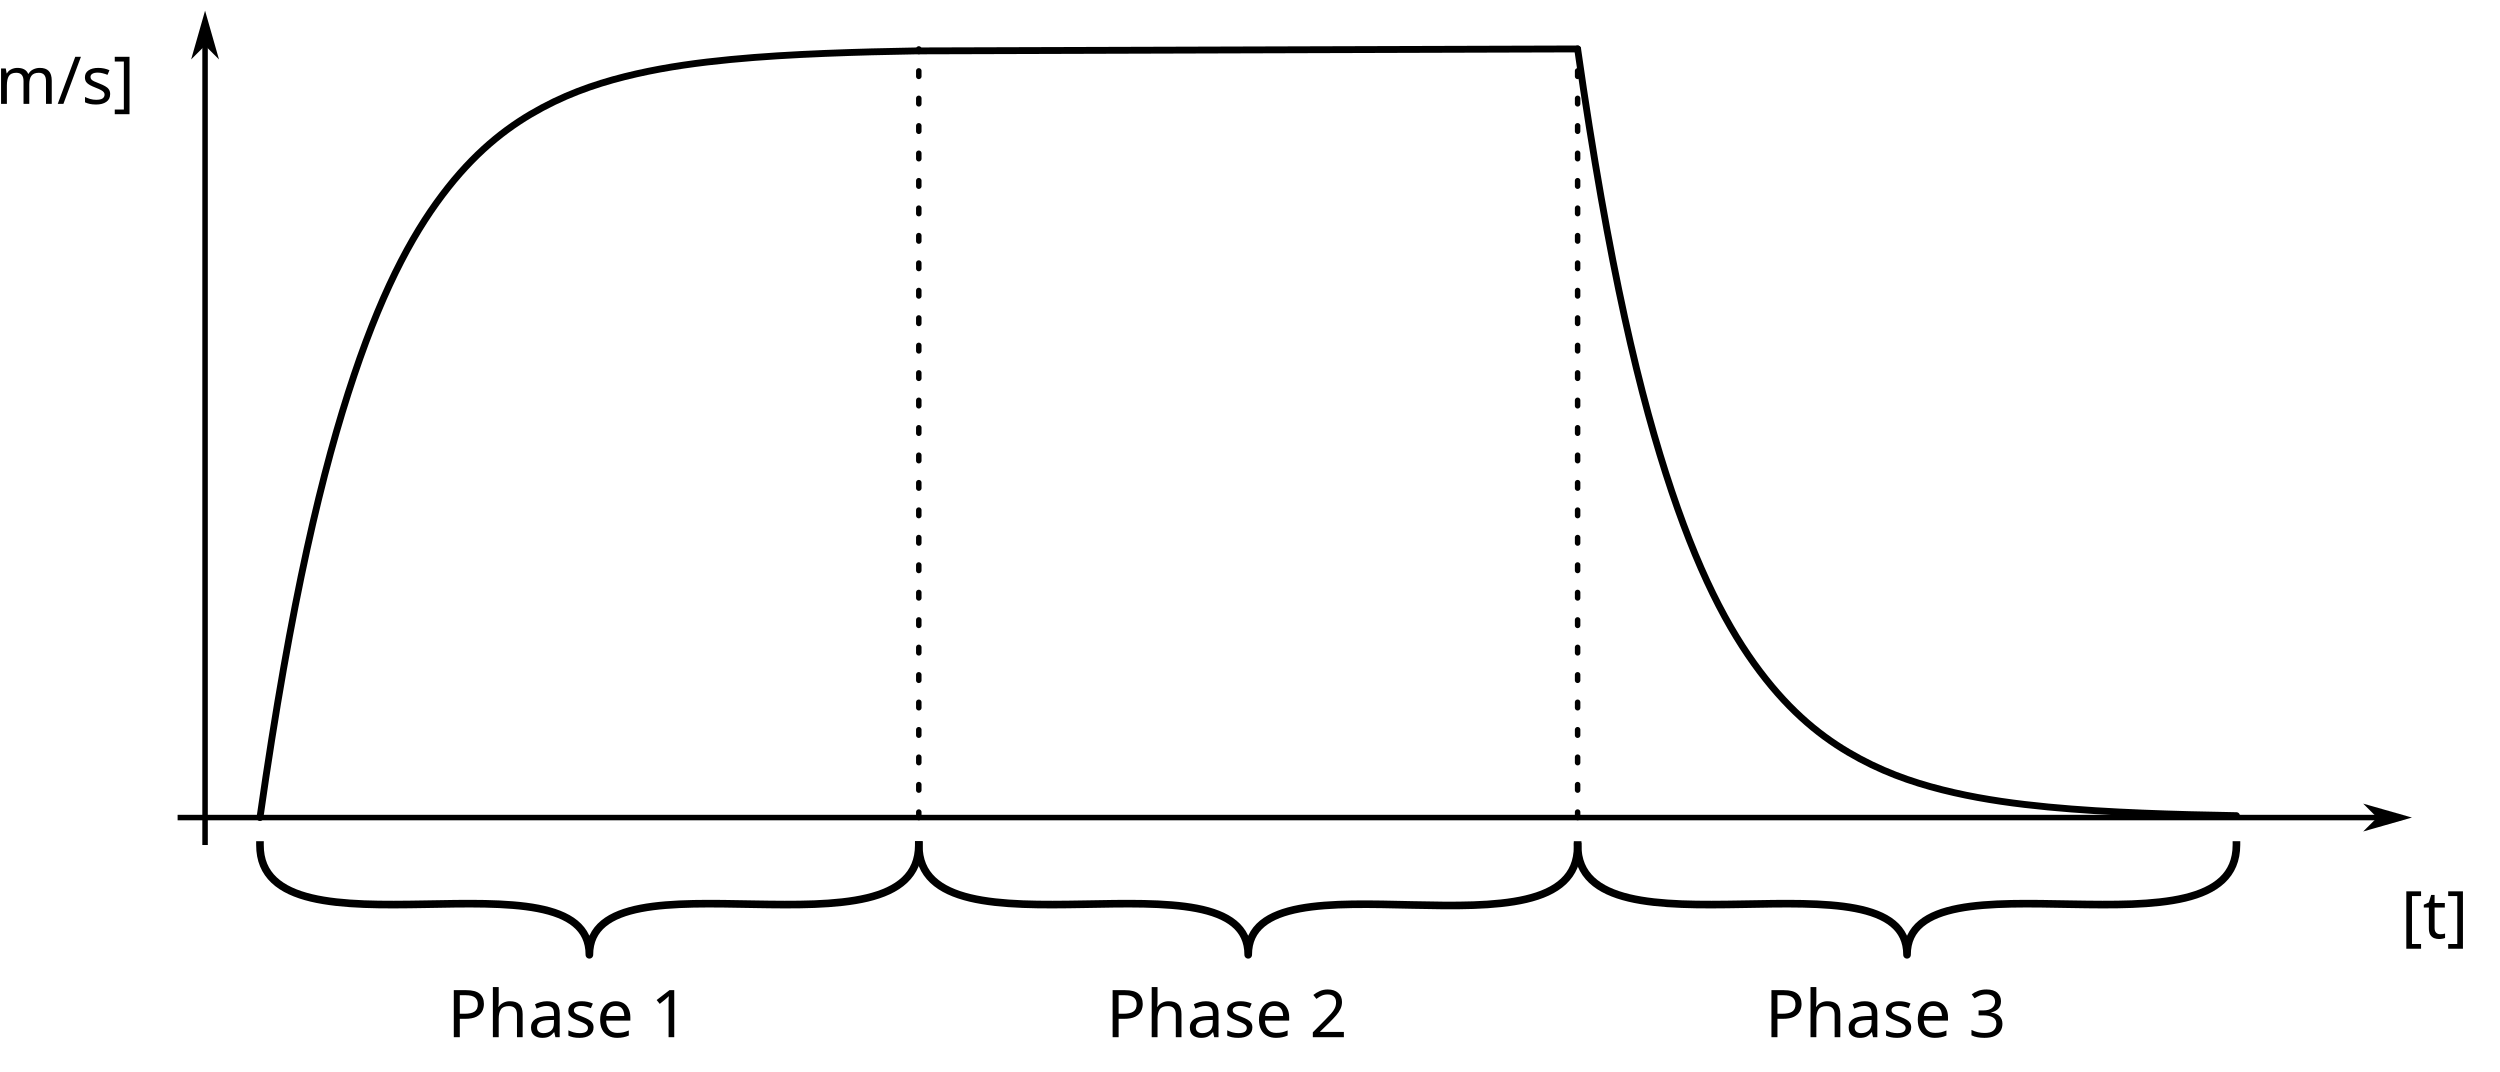
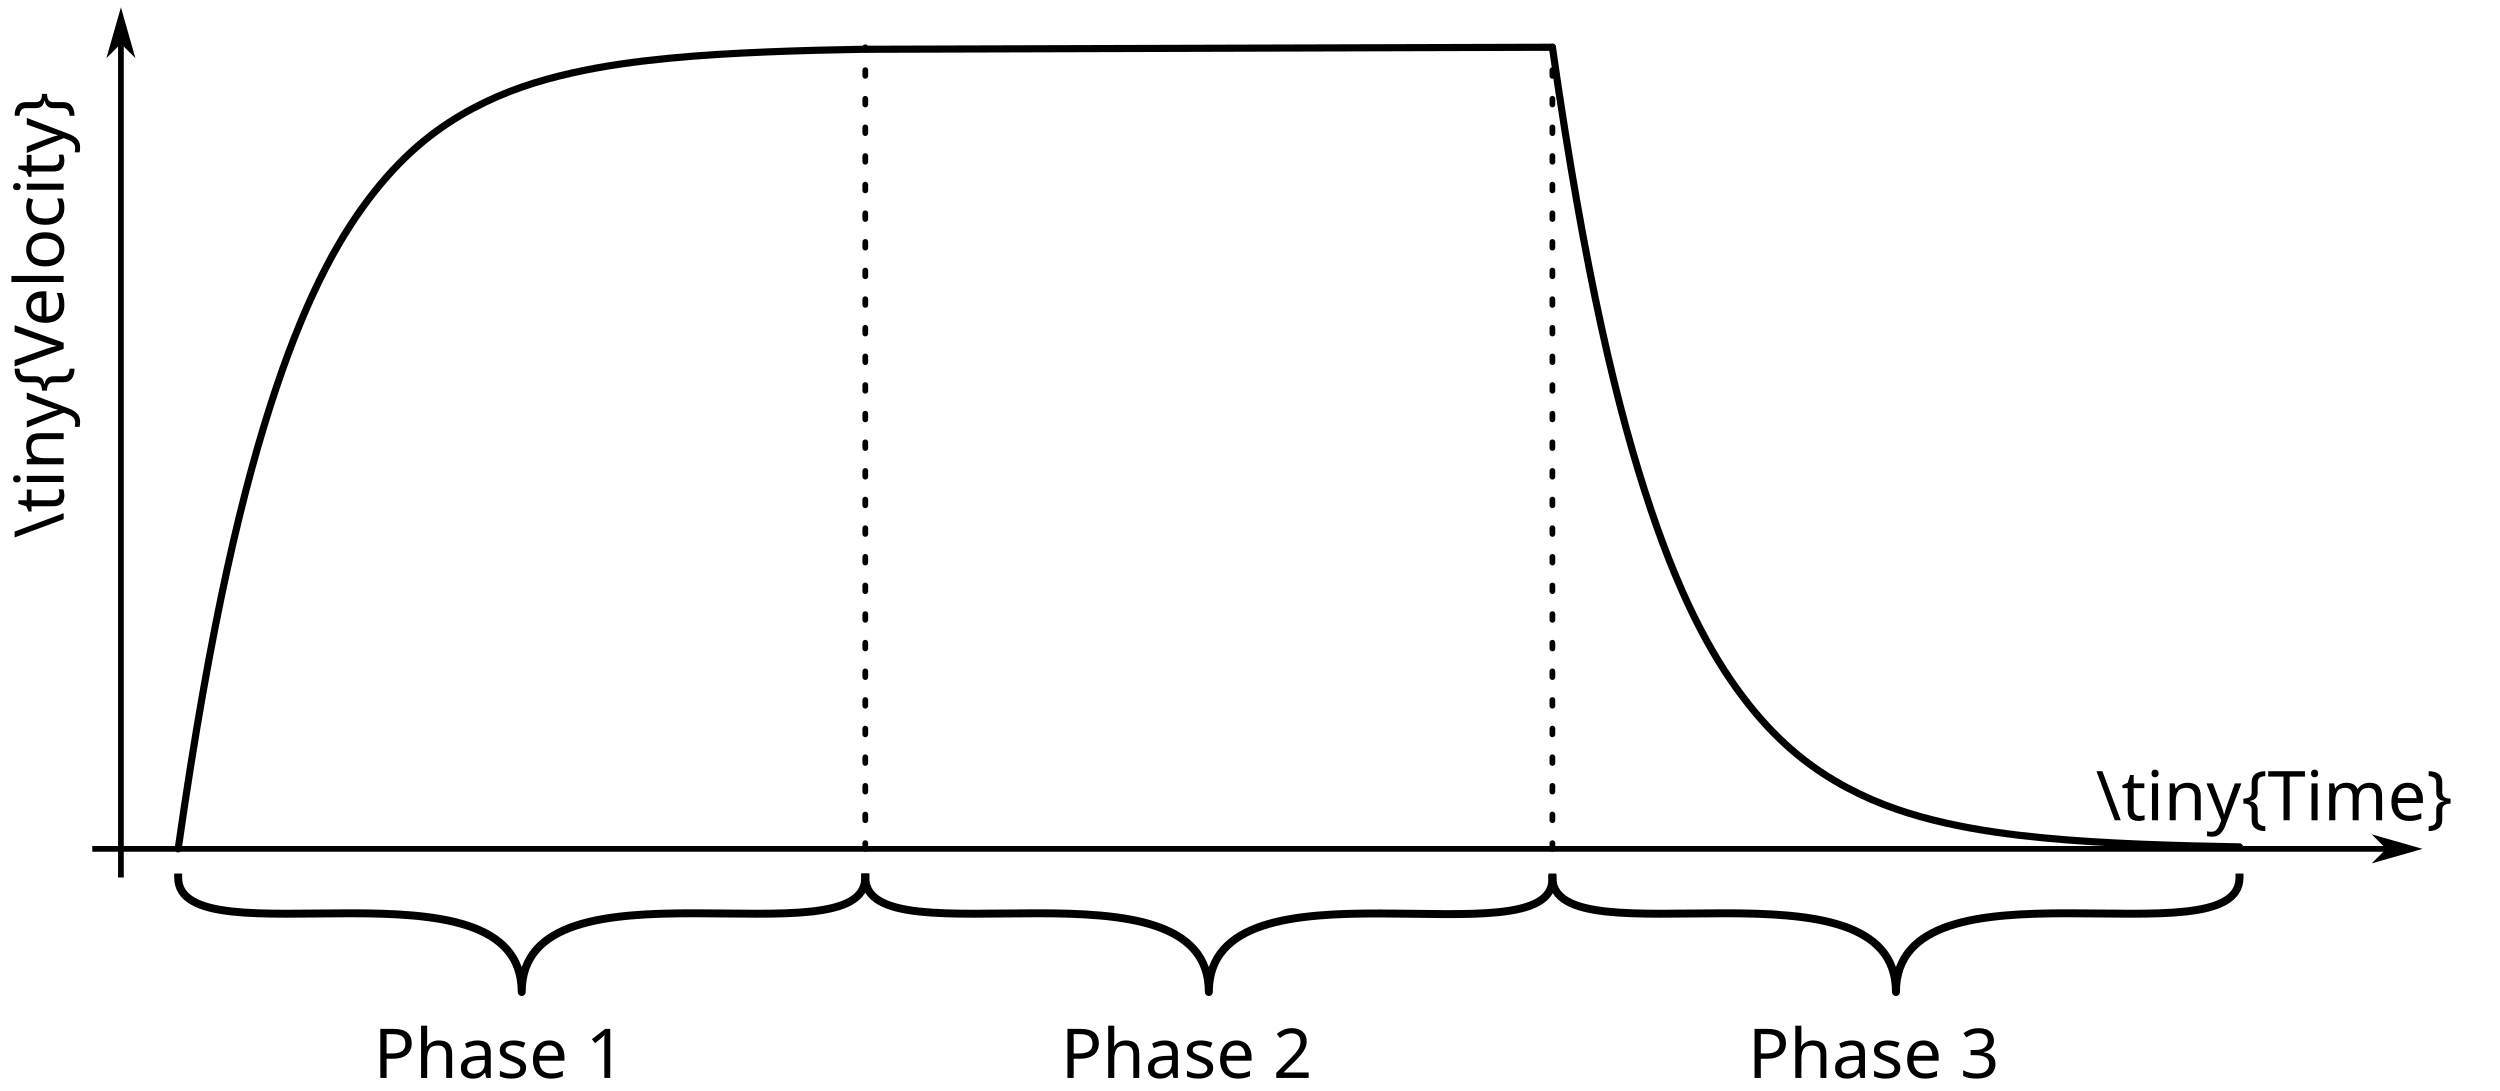
- <svg xmlns="http://www.w3.org/2000/svg" version="1.1" id="svg2" height="195.082" width="455.357">
+ <svg xmlns="http://www.w3.org/2000/svg" version="1.1" id="svg2" height="190.42" width="436.611">
  <defs id="defs4">
    <marker orient="auto" refY="0" refX="0" id="Arrow1Mend" style="overflow:visible">
      <path id="path3791" d="M 0,0 5,-5 -12.5,0 5,5 0,0 z" style="fill-rule:evenodd;stroke:#000000;stroke-width:1pt" transform="matrix(-0.4,0,0,-0.4,-4,0)" />
    </marker>
    <marker orient="auto" refY="0" refX="0" id="Arrow1Lend" style="overflow:visible">
      <path id="path3785" d="M 0,0 5,-5 -12.5,0 5,5 0,0 z" style="fill-rule:evenodd;stroke:#000000;stroke-width:1pt" transform="matrix(-0.8,0,0,-0.8,-10,0)" />
    </marker>
  </defs>
-   <g id="layer1" transform="translate(-162.6484,-188.4497)">
-     <path style="fill:none;stroke:#000000;stroke-width:1.39;stroke-linecap:square;stroke-linejoin:round;stroke-miterlimit:4;stroke-opacity:1;stroke-dasharray:none" d="m 330,342.362 c -0.044,22.102 60,0 60,20 0,-20 59.956,2.372 60,-19.73" id="path3831-6-1" />
+   <g id="layer1" transform="translate(-178.8828,-189.1122)">
+     <path style="fill:none;stroke:#000000;stroke-width:1.39;stroke-linecap:square;stroke-linejoin:round;stroke-miterlimit:4;stroke-opacity:1;stroke-dasharray:none" d="m 330,342.362 c 0,15 60,-5 60,20 0,-25 60,-5 60,-19.73" id="path3831-6-1" />
    <text xml:space="preserve" style="font-size:6px;font-style:normal;font-weight:normal;text-align:center;line-height:125%;letter-spacing:0px;word-spacing:0px;text-anchor:middle;fill:#000000;fill-opacity:1;stroke:none;font-family:Sans" x="270" y="377.362" id="text3791">
      <tspan id="tspan3793" x="270" y="377.362" style="font-size:12px">Phase 1</tspan>
    </text>
    <text xml:space="preserve" style="font-size:6px;font-style:normal;font-weight:normal;text-align:center;line-height:125%;letter-spacing:0px;word-spacing:0px;text-anchor:middle;fill:#000000;fill-opacity:1;stroke:none;font-family:Sans" x="390" y="377.362" id="text3795">
      <tspan x="390" y="377.362" id="tspan3799" style="font-size:12px">Phase 2</tspan>
    </text>
    <text xml:space="preserve" style="font-size:6px;font-style:normal;font-weight:normal;text-align:center;line-height:125%;letter-spacing:0px;word-spacing:0px;text-anchor:middle;fill:#000000;fill-opacity:1;stroke:none;font-family:Sans" x="510" y="377.362" id="text3801">
      <tspan id="tspan3803" x="510" y="377.362" style="font-size:12px">Phase 3</tspan>
    </text>
    <path style="fill:none;stroke:#000000;stroke-width:1;stroke-linecap:round;stroke-linejoin:round;stroke-miterlimit:4;stroke-opacity:1;stroke-dasharray:1, 4;stroke-dashoffset:0" d="m 330,337.362 0,-140" id="path3805" />
    <path style="fill:none;stroke:#000000;stroke-width:1;stroke-linecap:round;stroke-linejoin:round;stroke-miterlimit:4;stroke-opacity:1;stroke-dasharray:1, 4;stroke-dashoffset:0" d="m 450,337.362 0,-140" id="path3807" />
    <path style="fill:none;stroke:#000000;stroke-width:1px;stroke-linecap:butt;stroke-linejoin:miter;stroke-opacity:1;marker-end:url(#Arrow1Mend)" d="m -7.392,147.5 0,-150" id="path3006" transform="translate(207.3917,194.8622)" />
    <path style="fill:none;stroke:#000000;stroke-width:1px;stroke-linecap:butt;stroke-linejoin:miter;stroke-opacity:1;marker-end:url(#Arrow1Mend)" d="m -12.392,142.5 405,0" id="path3008" transform="translate(207.3917,194.8622)" />
-     <text xml:space="preserve" style="font-size:6px;font-style:normal;font-weight:normal;text-align:end;line-height:125%;letter-spacing:0px;word-spacing:0px;text-anchor:end;fill:#000000;fill-opacity:1;stroke:none;font-family:Sans" x="195" y="207.362" id="text4592">
-       <tspan id="tspan4594" x="195" y="207.362" style="font-size:12px;text-align:end;text-anchor:end">[m/s]</tspan>
+     <text xml:space="preserve" style="font-size:6px;font-style:normal;font-weight:normal;text-align:end;line-height:125%;letter-spacing:0px;word-spacing:0px;text-anchor:end;fill:#000000;fill-opacity:1;stroke:none;font-family:Sans" x="-197.362" y="190" id="text4592" transform="matrix(0,-1,1,0,0,0)">
+       <tspan id="tspan4594" x="-197.362" y="190" style="font-size:12px;text-align:end;text-anchor:end">\tiny{Velocity}</tspan>
    </text>
-     <text xml:space="preserve" style="font-size:6px;font-style:normal;font-weight:normal;text-align:center;line-height:125%;letter-spacing:0px;word-spacing:0px;text-anchor:middle;fill:#000000;fill-opacity:1;stroke:none;font-family:Sans" x="610" y="359.362" id="text4596">
-       <tspan id="tspan4598" x="610" y="359.362" style="font-size:12px">[t]</tspan>
+     <text xml:space="preserve" style="font-size:6px;font-style:normal;font-weight:normal;text-align:center;line-height:125%;letter-spacing:0px;word-spacing:0px;text-anchor:middle;fill:#000000;fill-opacity:1;stroke:none;font-family:Sans" x="615" y="332.362" id="text4596">
+       <tspan id="tspan4598" x="615" y="332.362" style="font-size:12px;text-align:end;text-anchor:end">\tiny{Time}</tspan>
    </text>
-     <path id="path3186" d="m 210,342.362 c -0.044,22.102 60,0 60,20 0,-20 59.956,2.102 60,-20" style="fill:none;stroke:#000000;stroke-width:1.39;stroke-linecap:square;stroke-linejoin:round;stroke-miterlimit:4;stroke-opacity:1;stroke-dasharray:none" />
-     <path id="path3188" d="m 450,342.362 c -0.044,22.102 60,0 60,20 0,-20 59.956,2.102 60,-20" style="fill:none;stroke:#000000;stroke-width:1.39;stroke-linecap:square;stroke-linejoin:round;stroke-miterlimit:4;stroke-opacity:1;stroke-dasharray:none" />
-     <path style="fill:none;stroke:#000000;stroke-width:1.25;stroke-linecap:round;stroke-linejoin:round;stroke-miterlimit:4;stroke-opacity:1;stroke-dasharray:none;stroke-dashoffset:0" transform="translate(162.6484,188.4497)" d=" M 47.352 148.912 C 53.066 108.93 58.78 85.307 64.494 68.325 C 70.209 51.343 75.923 41.332 81.637 34.125 C 87.352 26.919 93.066 22.671 98.78 19.612 C 104.494 16.554 110.209 14.751 115.923 13.453 C 121.637 12.155 127.352 11.39 133.066 10.839 C 138.78 10.289 144.494 9.964 150.209 9.73 C 155.923 9.496 161.637 9.359 167.352 9.26" title="-exp(-x)+1" id="path3219" />
-     <path id="path3363" title="exp(-x)" d=" M 287.352 8.912 C 293.066 48.895 298.78 72.518 304.494 89.5 C 310.209 106.482 315.923 116.493 321.637 123.7 C 327.352 130.906 333.066 135.154 338.78 138.213 C 344.494 141.271 350.209 143.074 355.923 144.372 C 361.637 145.67 367.352 146.435 373.066 146.986 C 378.78 147.536 384.494 147.861 390.209 148.095 C 395.923 148.328 401.637 148.466 407.352 148.565" transform="translate(162.6484,188.4497)" style="fill:none;stroke:#000000;stroke-width:1.25;stroke-linecap:round;stroke-linejoin:round;stroke-miterlimit:4;stroke-opacity:1;stroke-dasharray:none;stroke-dashoffset:0" />
+     <path id="path3186" d="m 210,342.362 c 0,15 60,-5 60,20 0,-25 60,-5 60,-20" style="fill:none;stroke:#000000;stroke-width:1.39;stroke-linecap:square;stroke-linejoin:round;stroke-miterlimit:4;stroke-opacity:1;stroke-dasharray:none" />
+     <path id="path3188" d="m 450,342.362 c 0,15 60,-5 60,20 0,-25 60,-5 60,-20" style="fill:none;stroke:#000000;stroke-width:1.39;stroke-linecap:square;stroke-linejoin:round;stroke-miterlimit:4;stroke-opacity:1;stroke-dasharray:none" />
+     <path style="fill:none;stroke:#000000;stroke-width:1.25;stroke-linecap:round;stroke-linejoin:round;stroke-miterlimit:4;stroke-opacity:1;stroke-dasharray:none;stroke-dashoffset:0" transform="translate(162.6484,188.4497)" d="M 47.352,148.912 C 53.066,108.93 58.78,85.307 64.494,68.325 70.209,51.343 75.923,41.332 81.637,34.125 87.352,26.919 93.066,22.671 98.78,19.612 c 5.714,-3.058 11.429,-4.861 17.143,-6.159 5.714,-1.298 11.429,-2.063 17.143,-2.614 5.714,-0.551 11.429,-0.875 17.143,-1.109 5.714,-0.234 11.429,-0.372 17.143,-0.471" title="-exp(-x)+1" id="path3219" />
+     <path id="path3363" title="exp(-x)" d="m 287.352,8.912 c 5.714,39.983 11.429,63.606 17.143,80.588 5.714,16.982 11.429,26.992 17.143,34.199 5.714,7.207 11.429,11.455 17.143,14.513 5.714,3.058 11.429,4.861 17.143,6.159 5.714,1.298 11.429,2.063 17.143,2.614 5.714,0.551 11.429,0.875 17.143,1.109 5.714,0.234 11.429,0.372 17.143,0.471" transform="translate(162.6484,188.4497)" style="fill:none;stroke:#000000;stroke-width:1.25;stroke-linecap:round;stroke-linejoin:round;stroke-miterlimit:4;stroke-opacity:1;stroke-dasharray:none;stroke-dashoffset:0" />
    <path style="fill:none;stroke:#000000;stroke-width:1.25;stroke-linecap:round;stroke-linejoin:round;stroke-miterlimit:4;stroke-opacity:1;stroke-dasharray:none" d="m 167.352,9.27 120,-0.357" id="path3392" transform="translate(162.6484,188.4497)" />
  </g>
</svg>
